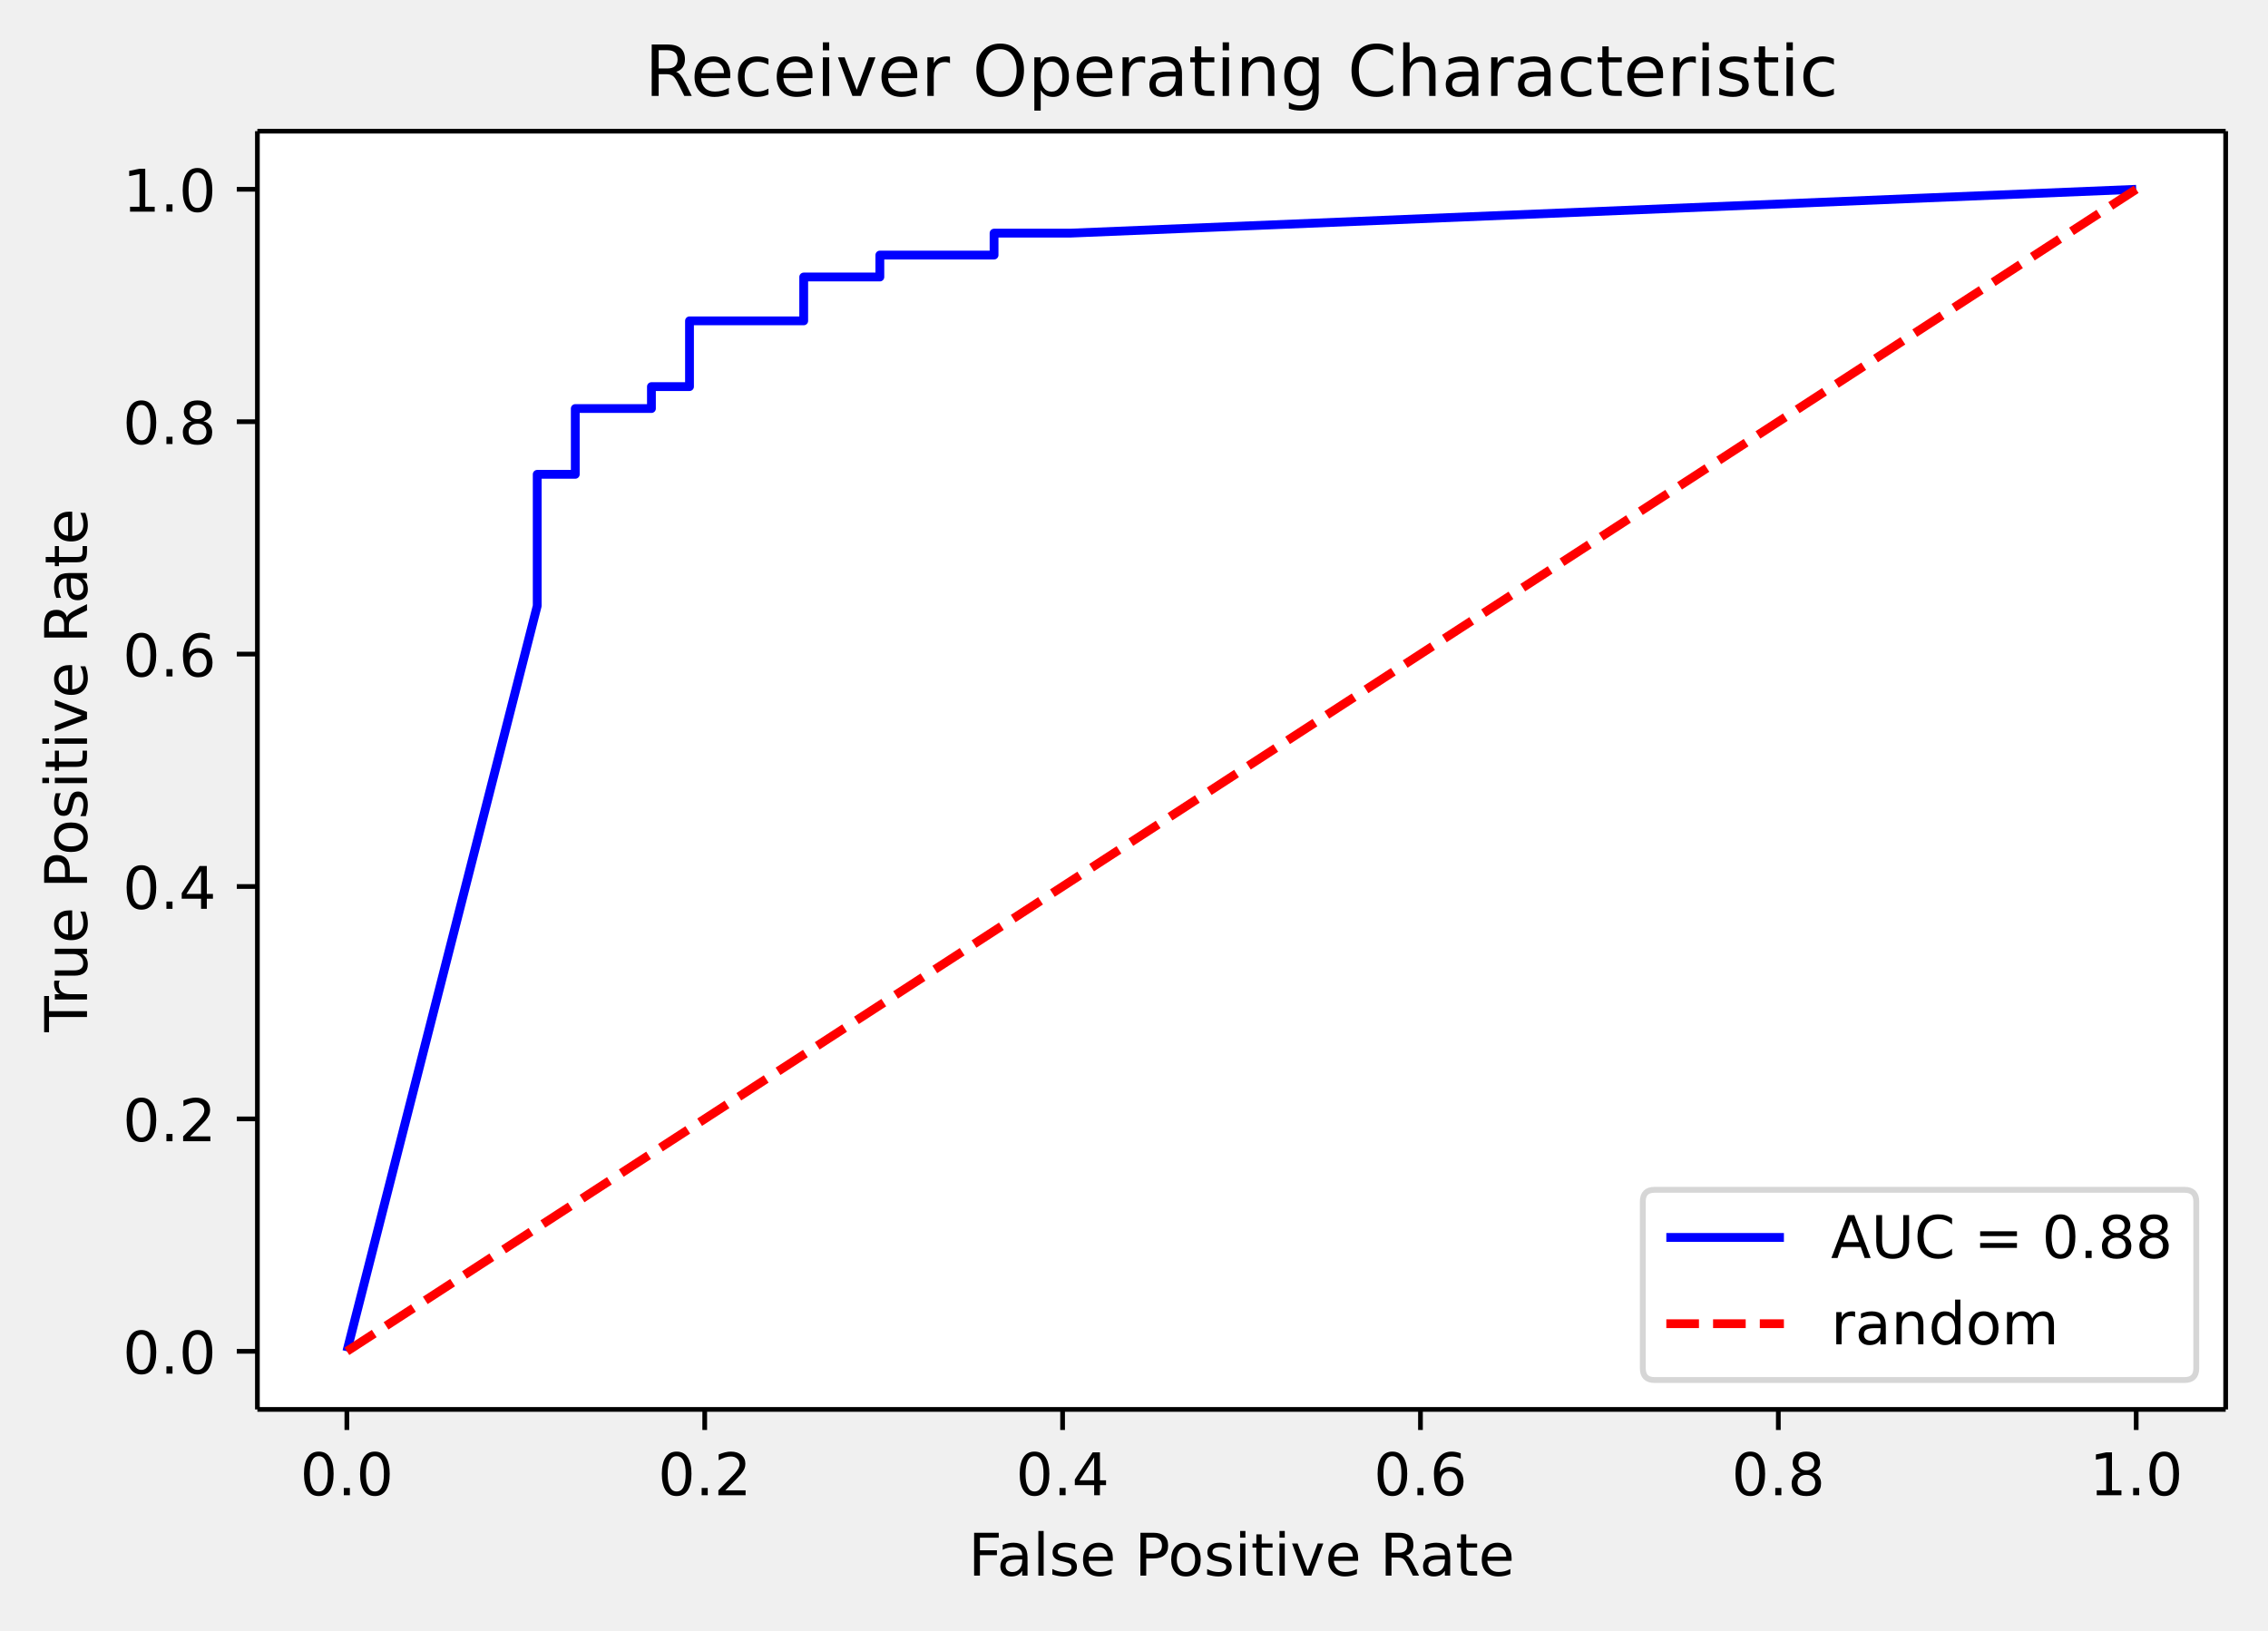
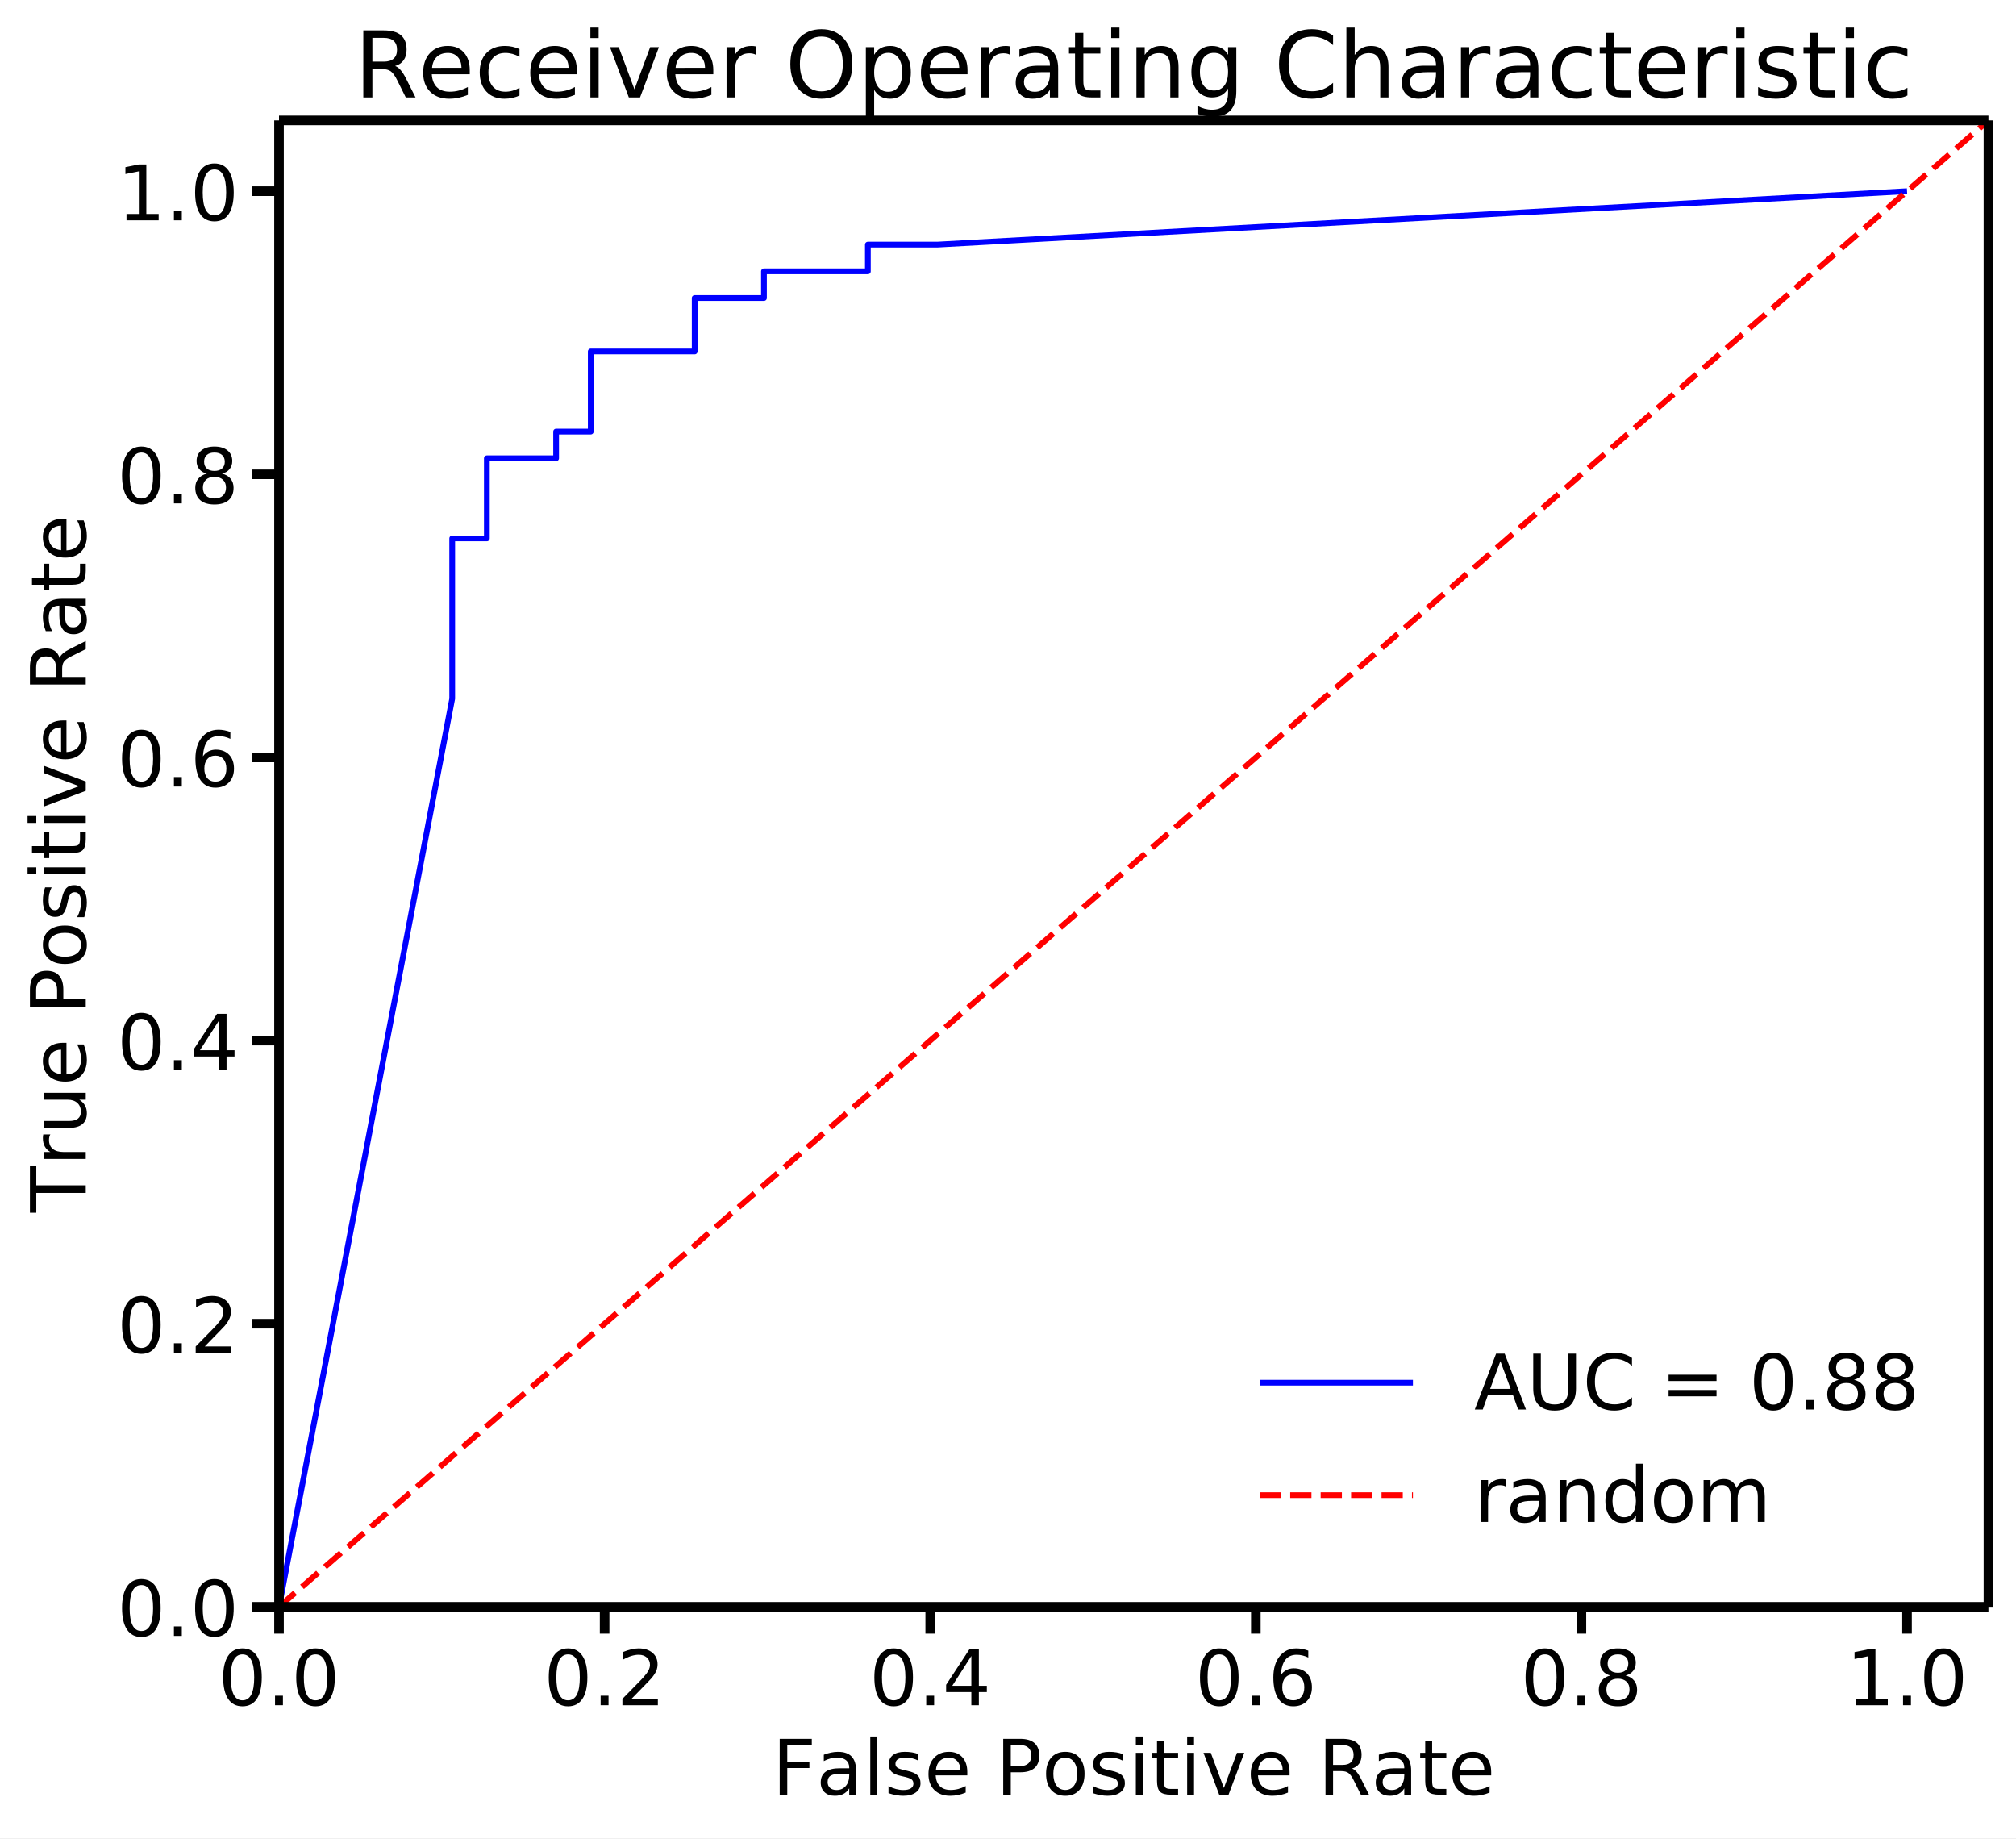
- <svg xmlns="http://www.w3.org/2000/svg" xmlns:xlink="http://www.w3.org/1999/xlink" height="369.752" viewBox="0 0 385.781 277.314" width="514.375">
+ <svg xmlns="http://www.w3.org/2000/svg" xmlns:xlink="http://www.w3.org/1999/xlink" height="639.905" viewBox="0 0 526.462 479.929" width="701.95">
  <defs>
    <style>*{stroke-linecap:butt;stroke-linejoin:round}</style>
  </defs>
  <g id="figure_1">
-     <path d="M0 277.314h385.781V0H0z" fill="none" id="patch_1" />
+     <path d="M0 479.929h526.462V0H0z" fill="#fff" id="patch_1" />
    <g id="axes_1">
-       <path d="M43.781 239.758h334.8V22.318h-334.8z" fill="#fff" id="patch_2" />
+       <path d="M72.862 419.516h446.4V31.436h-446.4z" fill="#fff" id="patch_2" />
      <g id="matplotlib.axis_1">
        <g id="xtick_1">
          <g id="line2d_1">
            <defs>
-               <path d="M0 0v3.5" id="ma3356a08bb" stroke="#000" stroke-width=".8" />
-             </defs>
-             <use x="58.999" xlink:href="#ma3356a08bb" y="239.758" stroke="#000" stroke-width=".8" />
-           </g>
-           <g transform="matrix(.1 0 0 -.1 51.048 254.357)" id="text_1">
+               <path d="M0 0v7" id="m5b88ac5a7a" stroke="#000" stroke-width="2.5" />
+             </defs>
+             <use x="72.862" xlink:href="#m5b88ac5a7a" y="419.516" stroke="#000" stroke-width="2.5" />
+           </g>
+           <g id="text_1">
            <defs>
              <path d="M31.781 66.406q-7.61 0-11.453-7.5Q16.5 51.422 16.5 36.375q0-14.984 3.828-22.484 3.844-7.5 11.453-7.5 7.672 0 11.5 7.5 3.844 7.5 3.844 22.484 0 15.047-3.844 22.531-3.828 7.5-11.5 7.5zm0 7.813q12.266 0 18.735-9.703 6.468-9.688 6.468-28.141 0-18.406-6.468-28.11-6.47-9.687-18.735-9.687-12.25 0-18.718 9.688-6.47 9.703-6.47 28.109 0 18.453 6.47 28.14Q19.53 74.22 31.78 74.22z" id="DejaVuSans-48" />
              <path d="M10.688 12.406H21V0H10.687z" id="DejaVuSans-46" />
            </defs>
-             <use xlink:href="#DejaVuSans-48" />
-             <use x="63.623" xlink:href="#DejaVuSans-46" />
-             <use x="95.41" xlink:href="#DejaVuSans-48" />
+             <g transform="matrix(.2 0 0 -.2 56.96 445.213)">
+               <use xlink:href="#DejaVuSans-48" />
+               <use x="63.623" xlink:href="#DejaVuSans-46" />
+               <use x="95.41" xlink:href="#DejaVuSans-48" />
+             </g>
          </g>
        </g>
        <g id="xtick_2">
-           <use x="119.872" xlink:href="#ma3356a08bb" y="239.758" stroke="#000" stroke-width=".8" id="line2d_2" />
-           <g transform="matrix(.1 0 0 -.1 111.92 254.357)" id="text_2">
+           <use x="157.891" xlink:href="#m5b88ac5a7a" y="419.516" stroke="#000" stroke-width="2.5" id="line2d_2" />
+           <g id="text_2">
            <defs>
              <path d="M19.188 8.297h34.421V0H7.33v8.297q5.609 5.812 15.296 15.594 9.703 9.797 12.188 12.64 4.734 5.313 6.609 9 1.89 3.688 1.89 7.25 0 5.813-4.078 9.469-4.078 3.672-10.625 3.672-4.64 0-9.797-1.61-5.14-1.609-11-4.89v9.969Q13.767 71.78 18.938 73q5.188 1.219 9.485 1.219 11.328 0 18.062-5.672 6.735-5.656 6.735-15.125 0-4.5-1.688-8.531-1.672-4.016-6.125-9.485-1.218-1.422-7.765-8.187-6.532-6.766-18.453-18.922z" id="DejaVuSans-50" />
            </defs>
-             <use xlink:href="#DejaVuSans-48" />
-             <use x="63.623" xlink:href="#DejaVuSans-46" />
-             <use x="95.41" xlink:href="#DejaVuSans-50" />
+             <g transform="matrix(.2 0 0 -.2 141.988 445.213)">
+               <use xlink:href="#DejaVuSans-48" />
+               <use x="63.623" xlink:href="#DejaVuSans-46" />
+               <use x="95.41" xlink:href="#DejaVuSans-50" />
+             </g>
          </g>
        </g>
        <g id="xtick_3">
-           <use x="180.745" xlink:href="#ma3356a08bb" y="239.758" stroke="#000" stroke-width=".8" id="line2d_3" />
-           <g transform="matrix(.1 0 0 -.1 172.793 254.357)" id="text_3">
+           <use x="242.92" xlink:href="#m5b88ac5a7a" y="419.516" stroke="#000" stroke-width="2.5" id="line2d_3" />
+           <g id="text_3">
            <defs>
              <path d="M37.797 64.313L12.89 25.39h24.906zm-2.594 8.593H47.61V25.391h10.407v-8.203H47.609V0h-9.812v17.188H4.89v9.515z" id="DejaVuSans-52" />
            </defs>
-             <use xlink:href="#DejaVuSans-48" />
-             <use x="63.623" xlink:href="#DejaVuSans-46" />
-             <use x="95.41" xlink:href="#DejaVuSans-52" />
+             <g transform="matrix(.2 0 0 -.2 227.017 445.213)">
+               <use xlink:href="#DejaVuSans-48" />
+               <use x="63.623" xlink:href="#DejaVuSans-46" />
+               <use x="95.41" xlink:href="#DejaVuSans-52" />
+             </g>
          </g>
        </g>
        <g id="xtick_4">
-           <use x="241.618" xlink:href="#ma3356a08bb" y="239.758" stroke="#000" stroke-width=".8" id="line2d_4" />
-           <g transform="matrix(.1 0 0 -.1 233.666 254.357)" id="text_4">
+           <use x="327.948" xlink:href="#m5b88ac5a7a" y="419.516" stroke="#000" stroke-width="2.5" id="line2d_4" />
+           <g id="text_4">
            <defs>
              <path d="M33.016 40.375q-6.641 0-10.532-4.547-3.875-4.531-3.875-12.437 0-7.86 3.875-12.438 3.891-4.562 10.532-4.562 6.64 0 10.515 4.562 3.875 4.578 3.875 12.438 0 7.906-3.875 12.437-3.875 4.547-10.515 4.547zm19.578 30.922v-8.984q-3.719 1.75-7.5 2.671-3.782.938-7.5.938-9.766 0-14.922-6.594-5.14-6.594-5.875-19.922 2.875 4.25 7.219 6.516 4.359 2.266 9.578 2.266 10.984 0 17.36-6.672 6.374-6.657 6.374-18.125 0-11.235-6.64-18.032-6.641-6.78-17.672-6.78-12.657 0-19.344 9.687-6.688 9.703-6.688 28.109 0 17.281 8.204 27.563 8.203 10.28 22.015 10.28 3.719 0 7.5-.734t7.89-2.187z" id="DejaVuSans-54" />
            </defs>
-             <use xlink:href="#DejaVuSans-48" />
-             <use x="63.623" xlink:href="#DejaVuSans-46" />
-             <use x="95.41" xlink:href="#DejaVuSans-54" />
+             <g transform="matrix(.2 0 0 -.2 312.045 445.213)">
+               <use xlink:href="#DejaVuSans-48" />
+               <use x="63.623" xlink:href="#DejaVuSans-46" />
+               <use x="95.41" xlink:href="#DejaVuSans-54" />
+             </g>
          </g>
        </g>
        <g id="xtick_5">
-           <use x="302.49" xlink:href="#ma3356a08bb" y="239.758" stroke="#000" stroke-width=".8" id="line2d_5" />
-           <g transform="matrix(.1 0 0 -.1 294.539 254.357)" id="text_5">
+           <use x="412.977" xlink:href="#m5b88ac5a7a" y="419.516" stroke="#000" stroke-width="2.5" id="line2d_5" />
+           <g id="text_5">
            <defs>
              <path d="M31.781 34.625q-7.031 0-11.062-3.766-4.016-3.765-4.016-10.343 0-6.594 4.016-10.36Q24.75 6.391 31.78 6.391q7.032 0 11.078 3.78 4.063 3.798 4.063 10.345 0 6.578-4.031 10.343-4.016 3.766-11.11 3.766zm-9.86 4.188q-6.343 1.562-9.89 5.906Q8.5 49.079 8.5 55.329q0 8.733 6.219 13.812 6.234 5.078 17.062 5.078 10.89 0 17.094-5.078 6.203-5.079 6.203-13.813 0-6.25-3.547-10.61-3.531-4.343-9.828-5.906 7.125-1.656 11.094-6.5 3.984-4.828 3.984-11.796 0-10.61-6.468-16.282-6.47-5.656-18.532-5.656-12.047 0-18.531 5.656-6.469 5.672-6.469 16.282 0 6.968 4 11.797 4.016 4.843 11.14 6.5zM18.314 54.39q0-5.657 3.53-8.828 3.548-3.172 9.938-3.172 6.36 0 9.938 3.172 3.593 3.171 3.593 8.828 0 5.672-3.593 8.843-3.578 3.172-9.938 3.172-6.39 0-9.937-3.172-3.532-3.172-3.532-8.843z" id="DejaVuSans-56" />
            </defs>
-             <use xlink:href="#DejaVuSans-48" />
-             <use x="63.623" xlink:href="#DejaVuSans-46" />
-             <use x="95.41" xlink:href="#DejaVuSans-56" />
+             <g transform="matrix(.2 0 0 -.2 397.074 445.213)">
+               <use xlink:href="#DejaVuSans-48" />
+               <use x="63.623" xlink:href="#DejaVuSans-46" />
+               <use x="95.41" xlink:href="#DejaVuSans-56" />
+             </g>
          </g>
        </g>
        <g id="xtick_6">
-           <use x="363.363" xlink:href="#ma3356a08bb" y="239.758" stroke="#000" stroke-width=".8" id="line2d_6" />
-           <g transform="matrix(.1 0 0 -.1 355.412 254.357)" id="text_6">
+           <use x="498.005" xlink:href="#m5b88ac5a7a" y="419.516" stroke="#000" stroke-width="2.5" id="line2d_6" />
+           <g id="text_6">
            <defs>
              <path d="M12.406 8.297h16.11v55.625l-17.532-3.516v8.985l17.438 3.515h9.86V8.296H54.39V0H12.406z" id="DejaVuSans-49" />
            </defs>
-             <use xlink:href="#DejaVuSans-49" />
-             <use x="63.623" xlink:href="#DejaVuSans-46" />
-             <use x="95.41" xlink:href="#DejaVuSans-48" />
-           </g>
-         </g>
-         <g transform="matrix(.1 0 0 -.1 164.715 268.035)" id="text_7">
+             <g transform="matrix(.2 0 0 -.2 482.102 445.213)">
+               <use xlink:href="#DejaVuSans-49" />
+               <use x="63.623" xlink:href="#DejaVuSans-46" />
+               <use x="95.41" xlink:href="#DejaVuSans-48" />
+             </g>
+           </g>
+         </g>
+         <g id="text_7">
          <defs>
            <path d="M9.813 72.906h41.89v-8.312H19.672V43.109h28.906v-8.297H19.672V0h-9.86z" id="DejaVuSans-70" />
            <path d="M34.281 27.484q-10.89 0-15.093-2.484-4.204-2.484-4.204-8.5 0-4.781 3.157-7.594 3.156-2.797 8.562-2.797 7.485 0 12 5.297 4.516 5.297 4.516 14.078v2zm17.922 3.72V0H43.22v8.297Q40.14 3.328 35.547.953q-4.594-2.375-11.234-2.375-8.391 0-13.36 4.719Q6 8.016 6 15.922q0 9.219 6.172 13.906 6.187 4.688 18.437 4.688h12.61v.89q0 6.203-4.078 9.594-4.078 3.39-11.453 3.39-4.688 0-9.141-1.124-4.438-1.125-8.531-3.375v8.312q4.921 1.906 9.562 2.844 4.64.953 9.031.953 11.875 0 17.735-6.156 5.86-6.14 5.86-18.64z" id="DejaVuSans-97" />
            <path d="M9.422 75.984h8.984V0H9.422z" id="DejaVuSans-108" />
            <path d="M44.281 53.078v-8.5q-3.797 1.953-7.906 2.922-4.094.984-8.5.984-6.688 0-10.031-2.047-3.344-2.046-3.344-6.156 0-3.125 2.39-4.906 2.391-1.781 9.626-3.39l3.078-.688q9.562-2.047 13.593-5.781 4.032-3.735 4.032-10.422 0-7.625-6.032-12.078-6.03-4.438-16.578-4.438-4.39 0-9.156.86Q10.688.296 5.422 2v9.281q4.984-2.594 9.812-3.89 4.829-1.282 9.579-1.282 6.343 0 9.75 2.172 3.421 2.172 3.421 6.125 0 3.656-2.468 5.61-2.453 1.953-10.813 3.765l-3.125.735q-8.344 1.75-12.062 5.39-3.704 3.64-3.704 9.985 0 7.718 5.47 11.906Q16.75 56 26.811 56q4.97 0 9.36-.734 4.406-.72 8.11-2.188z" id="DejaVuSans-115" />
            <path d="M56.203 29.594v-4.39H14.891q.593-9.282 5.593-14.142 5-4.859 13.938-4.859 5.172 0 10.031 1.266 4.86 1.265 9.656 3.812v-8.5Q49.266.734 44.187-.344 39.11-1.422 33.892-1.422q-13.094 0-20.735 7.61-7.64 7.625-7.64 20.625 0 13.421 7.25 21.296Q20.016 56 32.328 56q11.031 0 17.453-7.11 6.422-7.093 6.422-19.296zm-8.984 2.64q-.094 7.36-4.125 11.75-4.032 4.407-10.672 4.407-7.516 0-12.031-4.25-4.516-4.25-5.203-11.97z" id="DejaVuSans-101" />
            <path d="M19.672 64.797v-27.39h12.406q6.89 0 10.64 3.562 3.766 3.562 3.766 10.156 0 6.547-3.765 10.11-3.75 3.562-10.64 3.562zm-9.86 8.11h22.266q12.266 0 18.531-5.548 6.282-5.546 6.282-16.234 0-10.797-6.282-16.313-6.265-5.515-18.53-5.515H19.671V0h-9.86z" id="DejaVuSans-80" />
            <path d="M30.61 48.39q-7.22 0-11.422-5.64-4.204-5.64-4.204-15.453 0-9.813 4.172-15.453 4.188-5.64 11.453-5.64 7.188 0 11.375 5.655 4.203 5.672 4.203 15.438 0 9.719-4.203 15.406-4.187 5.688-11.375 5.688zm0 7.61q11.718 0 18.406-7.625 6.703-7.61 6.703-21.078 0-13.422-6.703-21.078-6.688-7.64-18.407-7.64-11.765 0-18.437 7.64-6.656 7.656-6.656 21.078 0 13.469 6.656 21.078Q18.844 56 30.609 56z" id="DejaVuSans-111" />
            <path d="M9.422 54.688h8.984V0H9.422zm0 21.296h8.984v-11.39H9.422z" id="DejaVuSans-105" />
            <path d="M18.313 70.219V54.688h18.5v-6.985h-18.5V18.016q0-6.688 1.828-8.594 1.828-1.906 7.453-1.906h9.218V0h-9.218q-10.407 0-14.36 3.875-3.953 3.89-3.953 14.14v29.688H2.687v6.984h6.594V70.22z" id="DejaVuSans-116" />
            <path d="M2.984 54.688H12.5L29.594 8.797l17.093 45.89h9.516L35.687 0H23.485z" id="DejaVuSans-118" />
            <path d="M44.39 34.188q3.172-1.079 6.172-4.594 3-3.516 6.032-9.672L66.609 0H56l-9.313 18.703q-3.624 7.328-7.015 9.719-3.39 2.39-9.25 2.39h-10.75V0h-9.86v72.906h22.266q12.5 0 18.656-5.234 6.157-5.219 6.157-15.766 0-6.89-3.203-11.437-3.204-4.532-9.297-6.282zM19.673 64.797V38.922h12.406q7.125 0 10.766 3.297 3.64 3.297 3.64 9.687 0 6.39-3.64 9.64-3.64 3.25-10.766 3.25z" id="DejaVuSans-82" />
          </defs>
-           <use xlink:href="#DejaVuSans-70" />
-           <use x="48.395" xlink:href="#DejaVuSans-97" />
-           <use x="109.674" xlink:href="#DejaVuSans-108" />
-           <use x="137.457" xlink:href="#DejaVuSans-115" />
-           <use x="189.557" xlink:href="#DejaVuSans-101" />
-           <use x="251.08" xlink:href="#DejaVuSans-32" />
-           <use x="282.867" xlink:href="#DejaVuSans-80" />
-           <use x="339.545" xlink:href="#DejaVuSans-111" />
-           <use x="400.727" xlink:href="#DejaVuSans-115" />
-           <use x="452.826" xlink:href="#DejaVuSans-105" />
-           <use x="480.609" xlink:href="#DejaVuSans-116" />
-           <use x="519.818" xlink:href="#DejaVuSans-105" />
-           <use x="547.602" xlink:href="#DejaVuSans-118" />
-           <use x="606.781" xlink:href="#DejaVuSans-101" />
-           <use x="668.305" xlink:href="#DejaVuSans-32" />
-           <use x="700.092" xlink:href="#DejaVuSans-82" />
-           <use x="767.324" xlink:href="#DejaVuSans-97" />
-           <use x="828.604" xlink:href="#DejaVuSans-116" />
-           <use x="867.813" xlink:href="#DejaVuSans-101" />
+           <g transform="matrix(.2 0 0 -.2 201.652 468.57)">
+             <use xlink:href="#DejaVuSans-70" />
+             <use x="57.379" xlink:href="#DejaVuSans-97" />
+             <use x="118.658" xlink:href="#DejaVuSans-108" />
+             <use x="146.441" xlink:href="#DejaVuSans-115" />
+             <use x="198.541" xlink:href="#DejaVuSans-101" />
+             <use x="260.064" xlink:href="#DejaVuSans-32" />
+             <use x="291.852" xlink:href="#DejaVuSans-80" />
+             <use x="352.107" xlink:href="#DejaVuSans-111" />
+             <use x="413.289" xlink:href="#DejaVuSans-115" />
+             <use x="465.389" xlink:href="#DejaVuSans-105" />
+             <use x="493.172" xlink:href="#DejaVuSans-116" />
+             <use x="532.381" xlink:href="#DejaVuSans-105" />
+             <use x="560.164" xlink:href="#DejaVuSans-118" />
+             <use x="619.344" xlink:href="#DejaVuSans-101" />
+             <use x="680.867" xlink:href="#DejaVuSans-32" />
+             <use x="712.654" xlink:href="#DejaVuSans-82" />
+             <use x="782.105" xlink:href="#DejaVuSans-97" />
+             <use x="843.385" xlink:href="#DejaVuSans-116" />
+             <use x="882.594" xlink:href="#DejaVuSans-101" />
+           </g>
        </g>
      </g>
      <g id="matplotlib.axis_2">
        <g id="ytick_1">
          <g id="line2d_7">
            <defs>
-               <path d="M0 0h-3.5" id="m479031e834" stroke="#000" stroke-width=".8" />
-             </defs>
-             <use x="43.781" xlink:href="#m479031e834" y="229.874" stroke="#000" stroke-width=".8" />
-           </g>
-           <g transform="matrix(.1 0 0 -.1 20.878 233.674)" id="text_8">
+               <path d="M0 0h-7" id="m19dcec7532" stroke="#000" stroke-width="2.5" />
+             </defs>
+             <use x="72.862" xlink:href="#m19dcec7532" y="419.516" stroke="#000" stroke-width="2.5" />
+           </g>
+           <g transform="matrix(.2 0 0 -.2 30.556 427.115)" id="text_8">
            <use xlink:href="#DejaVuSans-48" />
            <use x="63.623" xlink:href="#DejaVuSans-46" />
            <use x="95.41" xlink:href="#DejaVuSans-48" />
          </g>
        </g>
        <g id="ytick_2">
-           <use x="43.781" xlink:href="#m479031e834" y="190.34" stroke="#000" stroke-width=".8" id="line2d_8" />
-           <g transform="matrix(.1 0 0 -.1 20.878 194.14)" id="text_9">
+           <use x="72.862" xlink:href="#m19dcec7532" y="345.596" stroke="#000" stroke-width="2.5" id="line2d_8" />
+           <g transform="matrix(.2 0 0 -.2 30.556 353.195)" id="text_9">
            <use xlink:href="#DejaVuSans-48" />
            <use x="63.623" xlink:href="#DejaVuSans-46" />
            <use x="95.41" xlink:href="#DejaVuSans-50" />
          </g>
        </g>
        <g id="ytick_3">
-           <use x="43.781" xlink:href="#m479031e834" y="150.805" stroke="#000" stroke-width=".8" id="line2d_9" />
-           <g transform="matrix(.1 0 0 -.1 20.878 154.605)" id="text_10">
+           <use x="72.862" xlink:href="#m19dcec7532" y="271.676" stroke="#000" stroke-width="2.5" id="line2d_9" />
+           <g transform="matrix(.2 0 0 -.2 30.556 279.275)" id="text_10">
            <use xlink:href="#DejaVuSans-48" />
            <use x="63.623" xlink:href="#DejaVuSans-46" />
            <use x="95.41" xlink:href="#DejaVuSans-52" />
          </g>
        </g>
        <g id="ytick_4">
-           <use x="43.781" xlink:href="#m479031e834" y="111.271" stroke="#000" stroke-width=".8" id="line2d_10" />
-           <g transform="matrix(.1 0 0 -.1 20.878 115.07)" id="text_11">
+           <use x="72.862" xlink:href="#m19dcec7532" y="197.756" stroke="#000" stroke-width="2.5" id="line2d_10" />
+           <g transform="matrix(.2 0 0 -.2 30.556 205.355)" id="text_11">
            <use xlink:href="#DejaVuSans-48" />
            <use x="63.623" xlink:href="#DejaVuSans-46" />
            <use x="95.41" xlink:href="#DejaVuSans-54" />
          </g>
        </g>
        <g id="ytick_5">
-           <use x="43.781" xlink:href="#m479031e834" y="71.736" stroke="#000" stroke-width=".8" id="line2d_11" />
-           <g transform="matrix(.1 0 0 -.1 20.878 75.536)" id="text_12">
+           <use x="72.862" xlink:href="#m19dcec7532" y="123.836" stroke="#000" stroke-width="2.5" id="line2d_11" />
+           <g transform="matrix(.2 0 0 -.2 30.556 131.435)" id="text_12">
            <use xlink:href="#DejaVuSans-48" />
            <use x="63.623" xlink:href="#DejaVuSans-46" />
            <use x="95.41" xlink:href="#DejaVuSans-56" />
          </g>
        </g>
        <g id="ytick_6">
-           <use x="43.781" xlink:href="#m479031e834" y="32.202" stroke="#000" stroke-width=".8" id="line2d_12" />
-           <g transform="matrix(.1 0 0 -.1 20.878 36.001)" id="text_13">
+           <use x="72.862" xlink:href="#m19dcec7532" y="49.916" stroke="#000" stroke-width="2.5" id="line2d_12" />
+           <g transform="matrix(.2 0 0 -.2 30.556 57.515)" id="text_13">
            <use xlink:href="#DejaVuSans-49" />
            <use x="63.623" xlink:href="#DejaVuSans-46" />
            <use x="95.41" xlink:href="#DejaVuSans-48" />
          </g>
        </g>
-         <g transform="matrix(0 -.1 -.1 0 14.798 175.568)" id="text_14">
+         <g id="text_14">
          <defs>
            <path d="M-.297 72.906h61.672v-8.312H35.5V0h-9.906v64.594H-.296z" id="DejaVuSans-84" />
            <path d="M41.11 46.297q-1.516.875-3.297 1.281Q36.03 48 33.89 48q-7.625 0-11.703-4.953-4.079-4.953-4.079-14.234V0H9.08v54.688h9.03v-8.5q2.844 4.984 7.375 7.39Q30.031 56 36.531 56q.922 0 2.047-.125 1.125-.11 2.484-.36z" id="DejaVuSans-114" />
            <path d="M8.5 21.578v33.11h8.984V21.922q0-7.766 3.016-11.656 3.031-3.875 9.094-3.875 7.265 0 11.484 4.64 4.234 4.64 4.234 12.656v31h8.985V0h-8.984v8.406Q42.047 3.422 37.718 1q-4.313-2.422-10.032-2.422-9.421 0-14.312 5.86Q8.5 10.296 8.5 21.578zM31.11 56z" id="DejaVuSans-117" />
          </defs>
-           <use xlink:href="#DejaVuSans-84" />
-           <use x="46.334" xlink:href="#DejaVuSans-114" />
-           <use x="87.447" xlink:href="#DejaVuSans-117" />
-           <use x="150.826" xlink:href="#DejaVuSans-101" />
-           <use x="212.35" xlink:href="#DejaVuSans-32" />
-           <use x="244.137" xlink:href="#DejaVuSans-80" />
-           <use x="300.814" xlink:href="#DejaVuSans-111" />
-           <use x="361.996" xlink:href="#DejaVuSans-115" />
-           <use x="414.096" xlink:href="#DejaVuSans-105" />
-           <use x="441.879" xlink:href="#DejaVuSans-116" />
-           <use x="481.088" xlink:href="#DejaVuSans-105" />
-           <use x="508.871" xlink:href="#DejaVuSans-118" />
-           <use x="568.051" xlink:href="#DejaVuSans-101" />
-           <use x="629.574" xlink:href="#DejaVuSans-32" />
-           <use x="661.361" xlink:href="#DejaVuSans-82" />
-           <use x="728.594" xlink:href="#DejaVuSans-97" />
-           <use x="789.873" xlink:href="#DejaVuSans-116" />
-           <use x="829.082" xlink:href="#DejaVuSans-101" />
+           <g transform="matrix(0 -.2 -.2 0 22.397 316.568)">
+             <use xlink:href="#DejaVuSans-84" />
+             <use x="60.865" xlink:href="#DejaVuSans-114" />
+             <use x="101.979" xlink:href="#DejaVuSans-117" />
+             <use x="165.357" xlink:href="#DejaVuSans-101" />
+             <use x="226.881" xlink:href="#DejaVuSans-32" />
+             <use x="258.668" xlink:href="#DejaVuSans-80" />
+             <use x="318.924" xlink:href="#DejaVuSans-111" />
+             <use x="380.105" xlink:href="#DejaVuSans-115" />
+             <use x="432.205" xlink:href="#DejaVuSans-105" />
+             <use x="459.988" xlink:href="#DejaVuSans-116" />
+             <use x="499.197" xlink:href="#DejaVuSans-105" />
+             <use x="526.98" xlink:href="#DejaVuSans-118" />
+             <use x="586.16" xlink:href="#DejaVuSans-101" />
+             <use x="647.684" xlink:href="#DejaVuSans-32" />
+             <use x="679.471" xlink:href="#DejaVuSans-82" />
+             <use x="748.922" xlink:href="#DejaVuSans-97" />
+             <use x="810.201" xlink:href="#DejaVuSans-116" />
+             <use x="849.41" xlink:href="#DejaVuSans-101" />
+           </g>
        </g>
      </g>
-       <path clip-path="url(#p474557457f)" d="M59 229.874l32.379-126.808V80.688h6.475v-11.19h12.952v-3.73h6.476V54.58h19.427v-7.46h12.952v-3.73h19.427v-3.729h12.952l181.323-7.46" fill="none" stroke="#00f" stroke-linecap="square" stroke-width="1.5" id="line2d_13" />
-       <path clip-path="url(#p474557457f)" d="M59 229.874L363.362 32.202" fill="none" stroke="red" stroke-dasharray="5.55,2.4" stroke-width="1.5" id="line2d_14" />
-       <path d="M43.781 239.758V22.318" fill="none" stroke="#000" stroke-linecap="square" stroke-width=".8" id="patch_3" />
-       <path d="M378.581 239.758V22.318" fill="none" stroke="#000" stroke-linecap="square" stroke-width=".8" id="patch_4" />
-       <path d="M43.781 239.758h334.8" fill="none" stroke="#000" stroke-linecap="square" stroke-width=".8" id="patch_5" />
-       <path d="M43.781 22.318h334.8" fill="none" stroke="#000" stroke-linecap="square" stroke-width=".8" id="patch_6" />
-       <g transform="matrix(.12 0 0 -.12 109.678 16.318)" id="text_15">
+       <path clip-path="url(#p8647afe541)" d="M72.862 419.516l45.228-237.102v-41.841h9.046v-20.92h18.091v-6.974h9.046V91.758h27.137V77.81h18.09v-6.974h27.138v-6.974h18.09l253.277-13.947" fill="none" stroke="#00f" stroke-linecap="square" stroke-width="1.5" id="line2d_13" />
+       <path clip-path="url(#p8647afe541)" d="M72.862 419.516l454.6-395.208" fill="none" stroke="red" stroke-dasharray="5.55,2.4" stroke-width="1.5" id="line2d_14" />
+       <path d="M72.862 419.516V31.436" fill="none" stroke="#000" stroke-linecap="square" stroke-width="2.5" id="patch_3" />
+       <path d="M519.263 419.516V31.436" fill="none" stroke="#000" stroke-linecap="square" stroke-width="2.5" id="patch_4" />
+       <path d="M72.862 419.516h446.4" fill="none" stroke="#000" stroke-linecap="square" stroke-width="2.5" id="patch_5" />
+       <path d="M72.862 31.436h446.4" fill="none" stroke="#000" stroke-linecap="square" stroke-width="2.5" id="patch_6" />
+       <g id="text_15">
        <defs>
          <path d="M48.781 52.594v-8.407q-3.812 2.11-7.64 3.157-3.828 1.047-7.735 1.047-8.75 0-13.593-5.547-4.829-5.532-4.829-15.547 0-10.016 4.829-15.563 4.843-5.53 13.593-5.53 3.907 0 7.735 1.046 3.828 1.047 7.64 3.156V2.094Q45.016.344 40.984-.531q-4.015-.89-8.562-.89-12.36 0-19.64 7.765-7.266 7.765-7.266 20.953 0 13.375 7.343 21.031Q20.22 56 33.016 56q4.14 0 8.093-.86 3.953-.843 7.672-2.546z" id="DejaVuSans-99" />
          <path d="M39.406 66.219q-10.75 0-17.078-8.016-6.312-8-6.312-21.828 0-13.766 6.312-21.781 6.328-8 17.078-8 10.735 0 17.016 8 6.281 8.015 6.281 21.781 0 13.828-6.281 21.828-6.281 8.016-17.016 8.016zm0 8q15.328 0 24.5-10.281 9.188-10.282 9.188-27.563 0-17.234-9.188-27.516-9.172-10.28-24.5-10.28-15.375 0-24.593 10.25-9.204 10.265-9.204 27.546t9.204 27.563q9.218 10.28 24.593 10.28z" id="DejaVuSans-79" />
          <path d="M18.11 8.203v-29H9.077v75.484h9.031v-8.296q2.844 4.875 7.157 7.234Q29.594 56 35.594 56q9.968 0 16.187-7.906 6.235-7.907 6.235-20.797T51.78 6.484q-6.218-7.906-16.187-7.906-6 0-10.328 2.375-4.313 2.375-7.157 7.25zm30.578 19.094q0 9.906-4.079 15.547-4.078 5.64-11.203 5.64-7.14 0-11.218-5.64-4.079-5.64-4.079-15.547 0-9.906 4.078-15.547 4.079-5.64 11.22-5.64 7.124 0 11.202 5.64t4.078 15.547z" id="DejaVuSans-112" />
          <path d="M54.89 33.016V0h-8.984v32.719q0 7.765-3.031 11.61-3.031 3.858-9.078 3.858-7.281 0-11.484-4.64-4.204-4.625-4.204-12.64V0H9.08v54.688h9.03v-8.5q3.235 4.937 7.594 7.374Q30.078 56 35.797 56q9.422 0 14.25-5.828 4.844-5.828 4.844-17.156z" id="DejaVuSans-110" />
          <path d="M45.406 27.984q0 9.766-4.031 15.125-4.016 5.375-11.297 5.375-7.219 0-11.25-5.375-4.031-5.359-4.031-15.125 0-9.718 4.031-15.093t11.25-5.375q7.281 0 11.297 5.375 4.031 5.375 4.031 15.093zm8.985-21.203q0-13.953-6.203-20.765Q42-20.797 29.203-20.797q-4.734 0-8.937.703-4.203.703-8.157 2.172v8.735q3.954-2.141 7.813-3.157 3.86-1.031 7.86-1.031 8.843 0 13.234 4.61 4.39 4.609 4.39 13.937v4.453q-2.781-4.844-7.125-7.234Q33.938 0 27.875 0 17.828 0 11.672 7.656q-6.156 7.672-6.156 20.328 0 12.688 6.156 20.344Q17.828 56 27.875 56q6.063 0 10.406-2.39 4.344-2.391 7.125-7.22v8.297h8.985z" id="DejaVuSans-103" />
          <path d="M64.406 67.281v-10.39q-4.984 4.64-10.625 6.922-5.64 2.296-11.984 2.296-12.5 0-19.14-7.64-6.641-7.64-6.641-22.094 0-14.406 6.64-22.047 6.64-7.64 19.14-7.64 6.345 0 11.985 2.296 5.64 2.297 10.625 6.938V5.609Q59.234 2.094 53.437.33q-5.78-1.75-12.218-1.75-16.563 0-26.094 10.124-9.516 10.14-9.516 27.672 0 17.578 9.516 27.703 9.531 10.14 26.094 10.14 6.531 0 12.312-1.734 5.797-1.734 10.875-5.203z" id="DejaVuSans-67" />
          <path d="M54.89 33.016V0h-8.984v32.719q0 7.765-3.031 11.61-3.031 3.858-9.078 3.858-7.281 0-11.484-4.64-4.204-4.625-4.204-12.64V0H9.08v75.984h9.03V46.188q3.235 4.937 7.594 7.374Q30.078 56 35.797 56q9.422 0 14.25-5.828 4.844-5.828 4.844-17.156z" id="DejaVuSans-104" />
        </defs>
-         <use xlink:href="#DejaVuSans-82" />
-         <use x="64.982" xlink:href="#DejaVuSans-101" />
-         <use x="126.506" xlink:href="#DejaVuSans-99" />
-         <use x="181.486" xlink:href="#DejaVuSans-101" />
-         <use x="243.01" xlink:href="#DejaVuSans-105" />
-         <use x="270.793" xlink:href="#DejaVuSans-118" />
-         <use x="329.973" xlink:href="#DejaVuSans-101" />
-         <use x="391.496" xlink:href="#DejaVuSans-114" />
-         <use x="432.609" xlink:href="#DejaVuSans-32" />
-         <use x="464.396" xlink:href="#DejaVuSans-79" />
-         <use x="543.107" xlink:href="#DejaVuSans-112" />
-         <use x="606.584" xlink:href="#DejaVuSans-101" />
-         <use x="668.107" xlink:href="#DejaVuSans-114" />
-         <use x="709.221" xlink:href="#DejaVuSans-97" />
-         <use x="770.5" xlink:href="#DejaVuSans-116" />
-         <use x="809.709" xlink:href="#DejaVuSans-105" />
-         <use x="837.492" xlink:href="#DejaVuSans-110" />
-         <use x="900.871" xlink:href="#DejaVuSans-103" />
-         <use x="964.348" xlink:href="#DejaVuSans-32" />
-         <use x="996.135" xlink:href="#DejaVuSans-67" />
-         <use x="1065.959" xlink:href="#DejaVuSans-104" />
-         <use x="1129.338" xlink:href="#DejaVuSans-97" />
-         <use x="1190.617" xlink:href="#DejaVuSans-114" />
-         <use x="1231.73" xlink:href="#DejaVuSans-97" />
-         <use x="1293.01" xlink:href="#DejaVuSans-99" />
-         <use x="1347.99" xlink:href="#DejaVuSans-116" />
-         <use x="1387.199" xlink:href="#DejaVuSans-101" />
-         <use x="1448.723" xlink:href="#DejaVuSans-114" />
-         <use x="1489.836" xlink:href="#DejaVuSans-105" />
-         <use x="1517.619" xlink:href="#DejaVuSans-115" />
-         <use x="1569.719" xlink:href="#DejaVuSans-116" />
-         <use x="1608.928" xlink:href="#DejaVuSans-105" />
-         <use x="1636.711" xlink:href="#DejaVuSans-99" />
+         <g transform="matrix(.24 0 0 -.24 92.524 25.436)">
+           <use xlink:href="#DejaVuSans-82" />
+           <use x="69.42" xlink:href="#DejaVuSans-101" />
+           <use x="130.943" xlink:href="#DejaVuSans-99" />
+           <use x="185.924" xlink:href="#DejaVuSans-101" />
+           <use x="247.447" xlink:href="#DejaVuSans-105" />
+           <use x="275.23" xlink:href="#DejaVuSans-118" />
+           <use x="334.41" xlink:href="#DejaVuSans-101" />
+           <use x="395.934" xlink:href="#DejaVuSans-114" />
+           <use x="437.047" xlink:href="#DejaVuSans-32" />
+           <use x="468.834" xlink:href="#DejaVuSans-79" />
+           <use x="547.545" xlink:href="#DejaVuSans-112" />
+           <use x="611.021" xlink:href="#DejaVuSans-101" />
+           <use x="672.545" xlink:href="#DejaVuSans-114" />
+           <use x="713.658" xlink:href="#DejaVuSans-97" />
+           <use x="774.938" xlink:href="#DejaVuSans-116" />
+           <use x="814.146" xlink:href="#DejaVuSans-105" />
+           <use x="841.93" xlink:href="#DejaVuSans-110" />
+           <use x="905.309" xlink:href="#DejaVuSans-103" />
+           <use x="968.785" xlink:href="#DejaVuSans-32" />
+           <use x="1000.572" xlink:href="#DejaVuSans-67" />
+           <use x="1070.396" xlink:href="#DejaVuSans-104" />
+           <use x="1133.775" xlink:href="#DejaVuSans-97" />
+           <use x="1195.055" xlink:href="#DejaVuSans-114" />
+           <use x="1236.168" xlink:href="#DejaVuSans-97" />
+           <use x="1297.447" xlink:href="#DejaVuSans-99" />
+           <use x="1352.428" xlink:href="#DejaVuSans-116" />
+           <use x="1391.637" xlink:href="#DejaVuSans-101" />
+           <use x="1453.16" xlink:href="#DejaVuSans-114" />
+           <use x="1494.273" xlink:href="#DejaVuSans-105" />
+           <use x="1522.057" xlink:href="#DejaVuSans-115" />
+           <use x="1574.156" xlink:href="#DejaVuSans-116" />
+           <use x="1613.365" xlink:href="#DejaVuSans-105" />
+           <use x="1641.148" xlink:href="#DejaVuSans-99" />
+         </g>
      </g>
      <g id="legend_1">
-         <path d="M281.438 234.758h90.143q2 0 2-2v-28.356q0-2-2-2h-90.144q-2 0-2 2v28.356q0 2 2 2z" fill="#fff" opacity=".8" stroke="#ccc" id="patch_7" />
-         <path d="M283.438 210.5h20" fill="none" stroke="#00f" stroke-linecap="square" stroke-width="1.5" id="line2d_15" />
-         <g transform="matrix(.1 0 0 -.1 311.438 214)" id="text_16">
+         <path d="M328.975 361h40" fill="none" stroke="#00f" stroke-linecap="square" stroke-width="1.5" id="line2d_15" />
+         <g id="text_16">
          <defs>
            <path d="M34.188 63.188L20.797 26.906h26.812zm-5.579 9.718h11.188L67.578 0h-10.25l-6.64 18.703h-32.86L11.188 0H.78z" id="DejaVuSans-65" />
            <path d="M8.688 72.906h9.921V28.61q0-11.718 4.235-16.875 4.25-5.14 13.781-5.14 9.469 0 13.719 5.14 4.25 5.157 4.25 16.875v44.297H64.5V27.391q0-14.25-7.063-21.532-7.046-7.28-20.812-7.28-13.828 0-20.89 7.28-7.047 7.282-7.047 21.532z" id="DejaVuSans-85" />
            <path d="M10.594 45.406h62.593v-8.203H10.594zm0-19.922h62.593v-8.297H10.594z" id="DejaVuSans-61" />
          </defs>
-           <use xlink:href="#DejaVuSans-65" />
-           <use x="68.408" xlink:href="#DejaVuSans-85" />
-           <use x="141.602" xlink:href="#DejaVuSans-67" />
-           <use x="211.426" xlink:href="#DejaVuSans-32" />
-           <use x="243.213" xlink:href="#DejaVuSans-61" />
-           <use x="327.002" xlink:href="#DejaVuSans-32" />
-           <use x="358.789" xlink:href="#DejaVuSans-48" />
-           <use x="422.412" xlink:href="#DejaVuSans-46" />
-           <use x="454.199" xlink:href="#DejaVuSans-56" />
-           <use x="517.822" xlink:href="#DejaVuSans-56" />
-         </g>
-         <path d="M283.438 225.178h20" fill="none" stroke="red" stroke-dasharray="5.55,2.4" stroke-width="1.5" id="line2d_17" />
-         <g transform="matrix(.1 0 0 -.1 311.438 228.678)" id="text_17">
+           <g transform="matrix(.2 0 0 -.2 384.975 368)">
+             <use xlink:href="#DejaVuSans-65" />
+             <use x="68.408" xlink:href="#DejaVuSans-85" />
+             <use x="141.602" xlink:href="#DejaVuSans-67" />
+             <use x="211.426" xlink:href="#DejaVuSans-32" />
+             <use x="243.213" xlink:href="#DejaVuSans-61" />
+             <use x="327.002" xlink:href="#DejaVuSans-32" />
+             <use x="358.789" xlink:href="#DejaVuSans-48" />
+             <use x="422.412" xlink:href="#DejaVuSans-46" />
+             <use x="454.199" xlink:href="#DejaVuSans-56" />
+             <use x="517.822" xlink:href="#DejaVuSans-56" />
+           </g>
+         </g>
+         <path d="M328.975 390.357h40" fill="none" stroke="red" stroke-dasharray="5.55,2.4" stroke-width="1.5" id="line2d_17" />
+         <g id="text_17">
          <defs>
            <path d="M45.406 46.39v29.594h8.985V0h-8.985v8.203Q42.578 3.328 38.25.953q-4.313-2.375-10.375-2.375-9.906 0-16.14 7.906-6.22 7.922-6.22 20.813 0 12.89 6.22 20.797Q17.968 56 27.874 56q6.063 0 10.375-2.375 4.328-2.36 7.156-7.234zm-30.61-19.093q0-9.906 4.079-15.547 4.078-5.64 11.203-5.64 7.125 0 11.219 5.64 4.11 5.64 4.11 15.547 0 9.906-4.11 15.547-4.094 5.64-11.219 5.64-7.125 0-11.203-5.64-4.078-5.64-4.078-15.547z" id="DejaVuSans-100" />
            <path d="M52 44.188q3.375 6.062 8.063 8.937Q64.75 56 71.093 56q8.548 0 13.188-5.984 4.64-5.97 4.64-17V0h-9.03v32.719q0 7.86-2.797 11.656-2.781 3.813-8.485 3.813-6.984 0-11.046-4.641-4.047-4.625-4.047-12.64V0h-9.032v32.719q0 7.906-2.78 11.687-2.782 3.782-8.595 3.782-6.89 0-10.953-4.657-4.047-4.656-4.047-12.625V0H9.08v54.688h9.03v-8.5q3.078 5.03 7.375 7.421Q29.781 56 35.687 56q5.97 0 10.141-3.031Q50 49.953 52 44.187z" id="DejaVuSans-109" />
          </defs>
-           <use xlink:href="#DejaVuSans-114" />
-           <use x="41.113" xlink:href="#DejaVuSans-97" />
-           <use x="102.393" xlink:href="#DejaVuSans-110" />
-           <use x="165.771" xlink:href="#DejaVuSans-100" />
-           <use x="229.248" xlink:href="#DejaVuSans-111" />
-           <use x="290.43" xlink:href="#DejaVuSans-109" />
+           <g transform="matrix(.2 0 0 -.2 384.975 397.357)">
+             <use xlink:href="#DejaVuSans-114" />
+             <use x="41.113" xlink:href="#DejaVuSans-97" />
+             <use x="102.393" xlink:href="#DejaVuSans-110" />
+             <use x="165.771" xlink:href="#DejaVuSans-100" />
+             <use x="229.248" xlink:href="#DejaVuSans-111" />
+             <use x="290.43" xlink:href="#DejaVuSans-109" />
+           </g>
        </g>
      </g>
    </g>
  </g>
  <defs>
-     <clipPath id="p474557457f">
-       <path d="M43.781 22.318h334.8v217.44h-334.8z" />
+     <clipPath id="p8647afe541">
+       <path d="M72.862 31.436h446.4v388.08h-446.4z" />
    </clipPath>
  </defs>
</svg>
